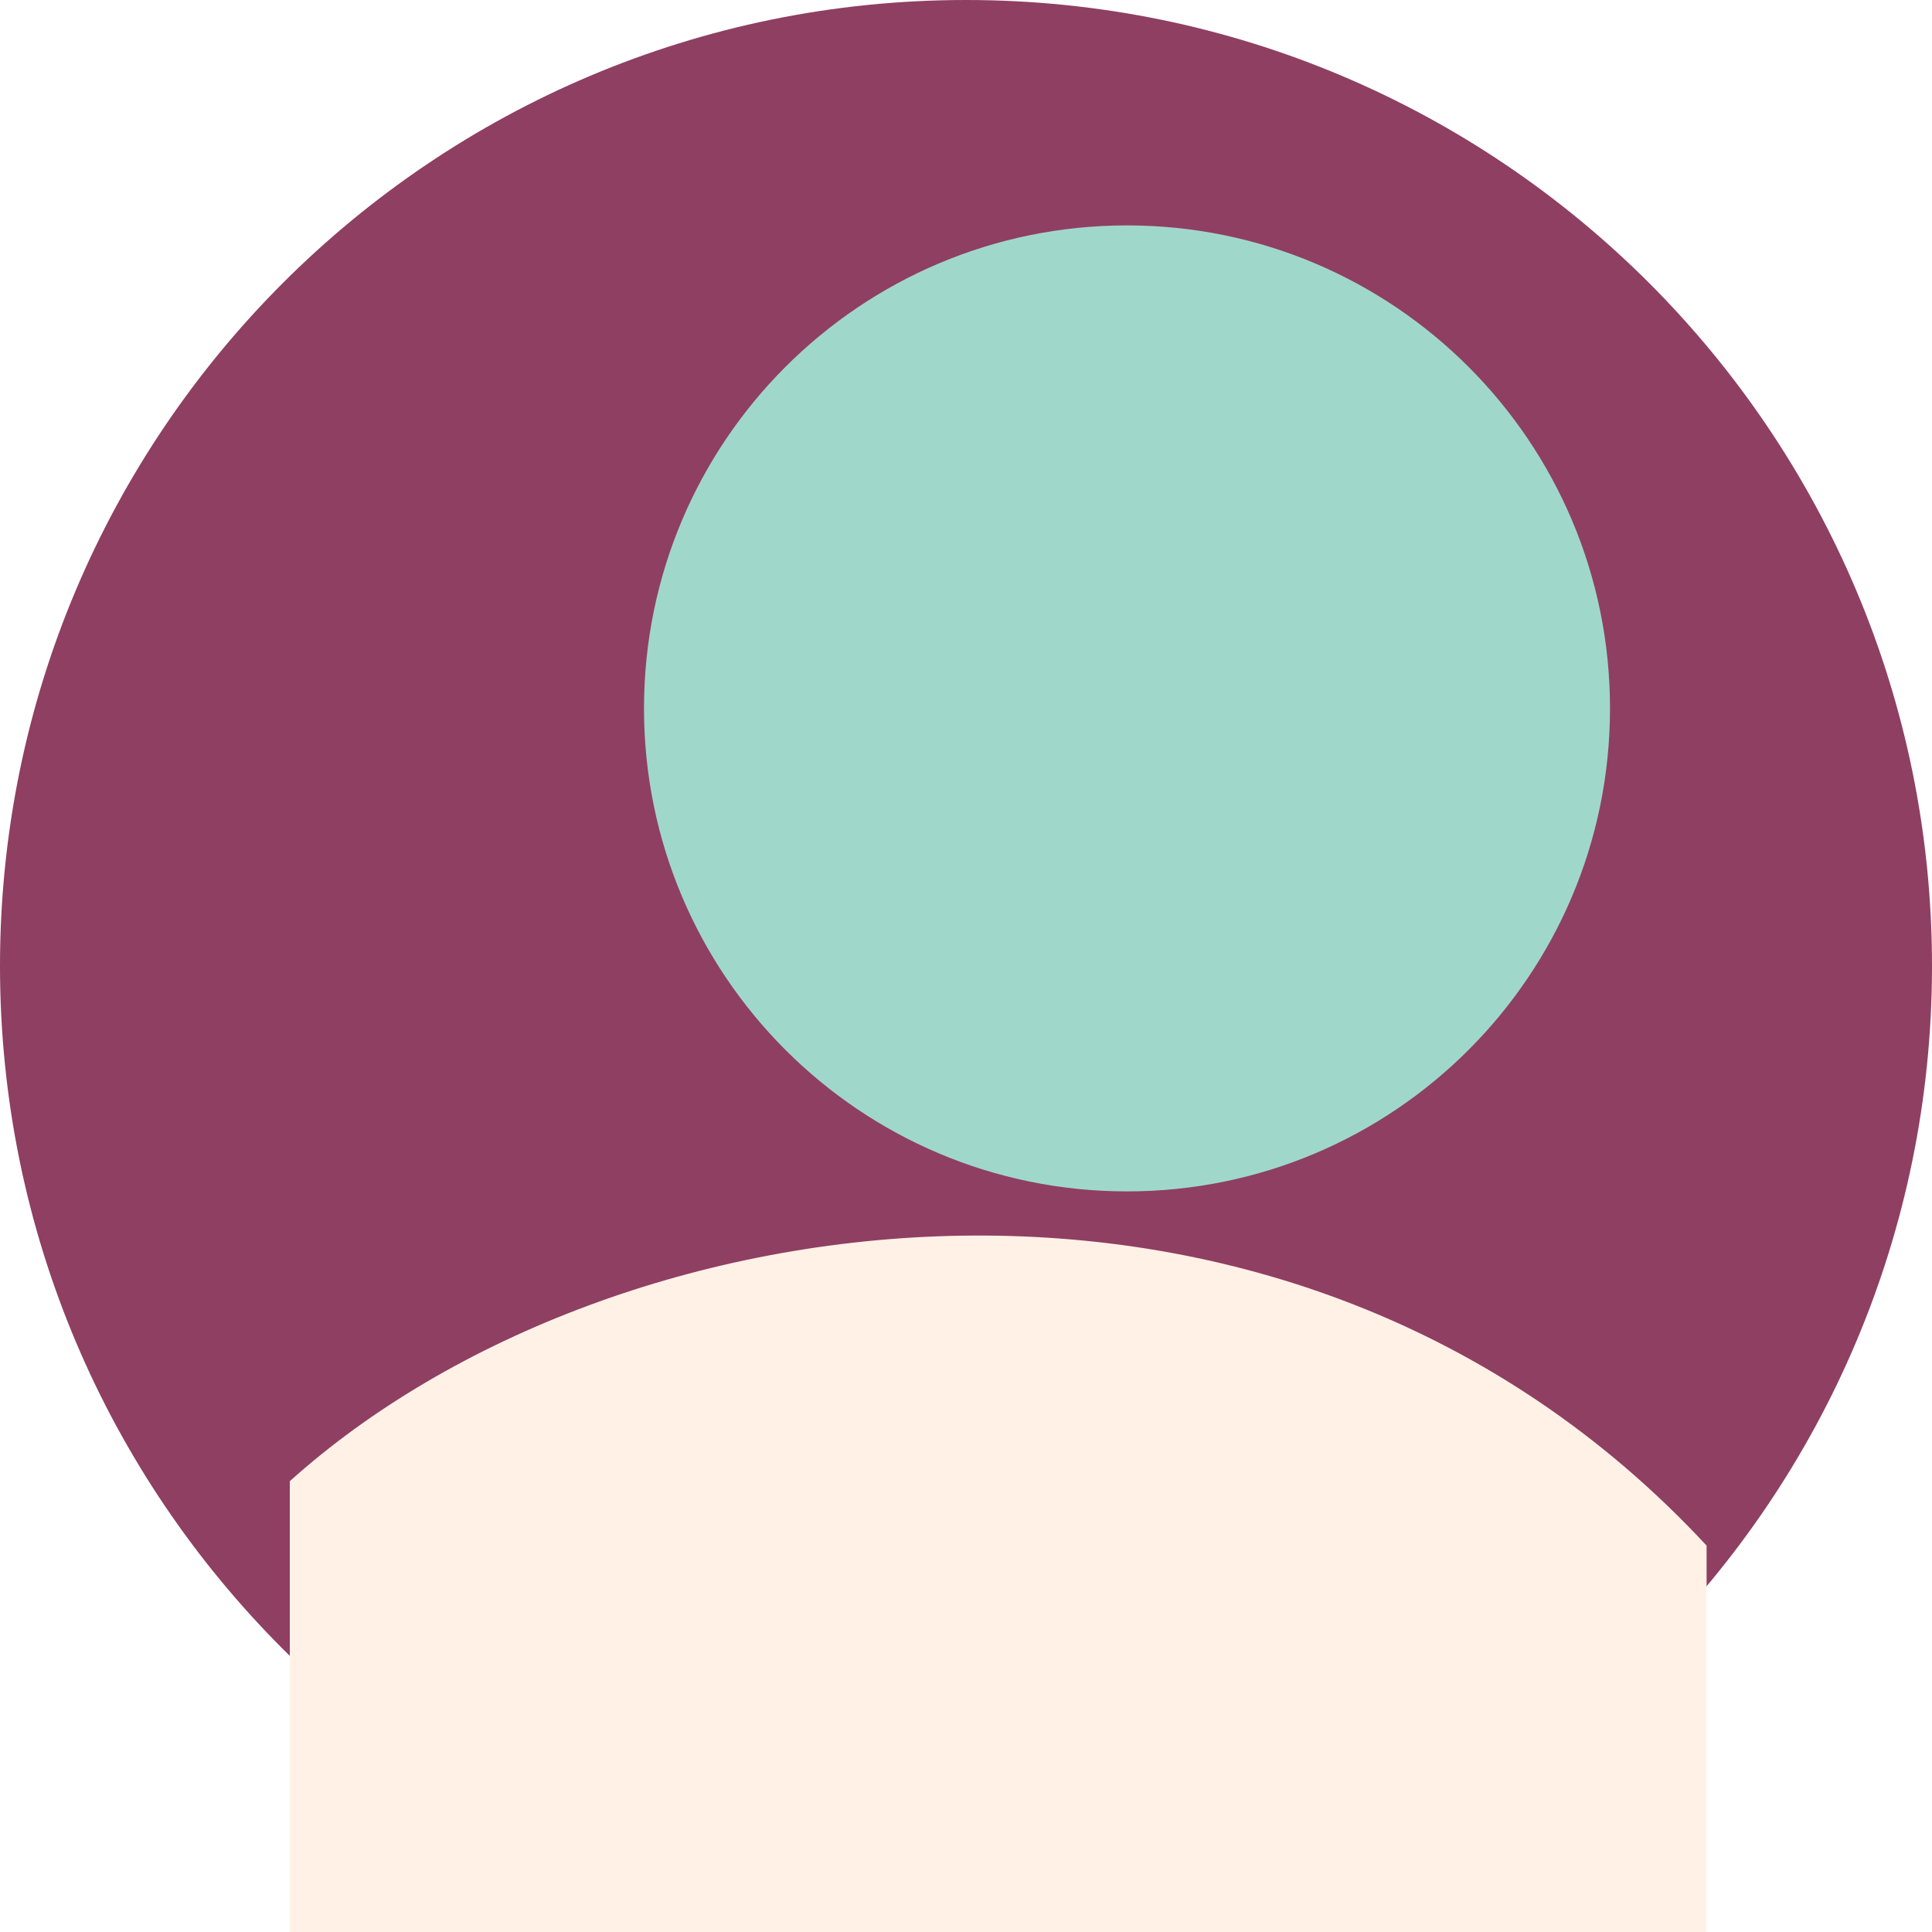
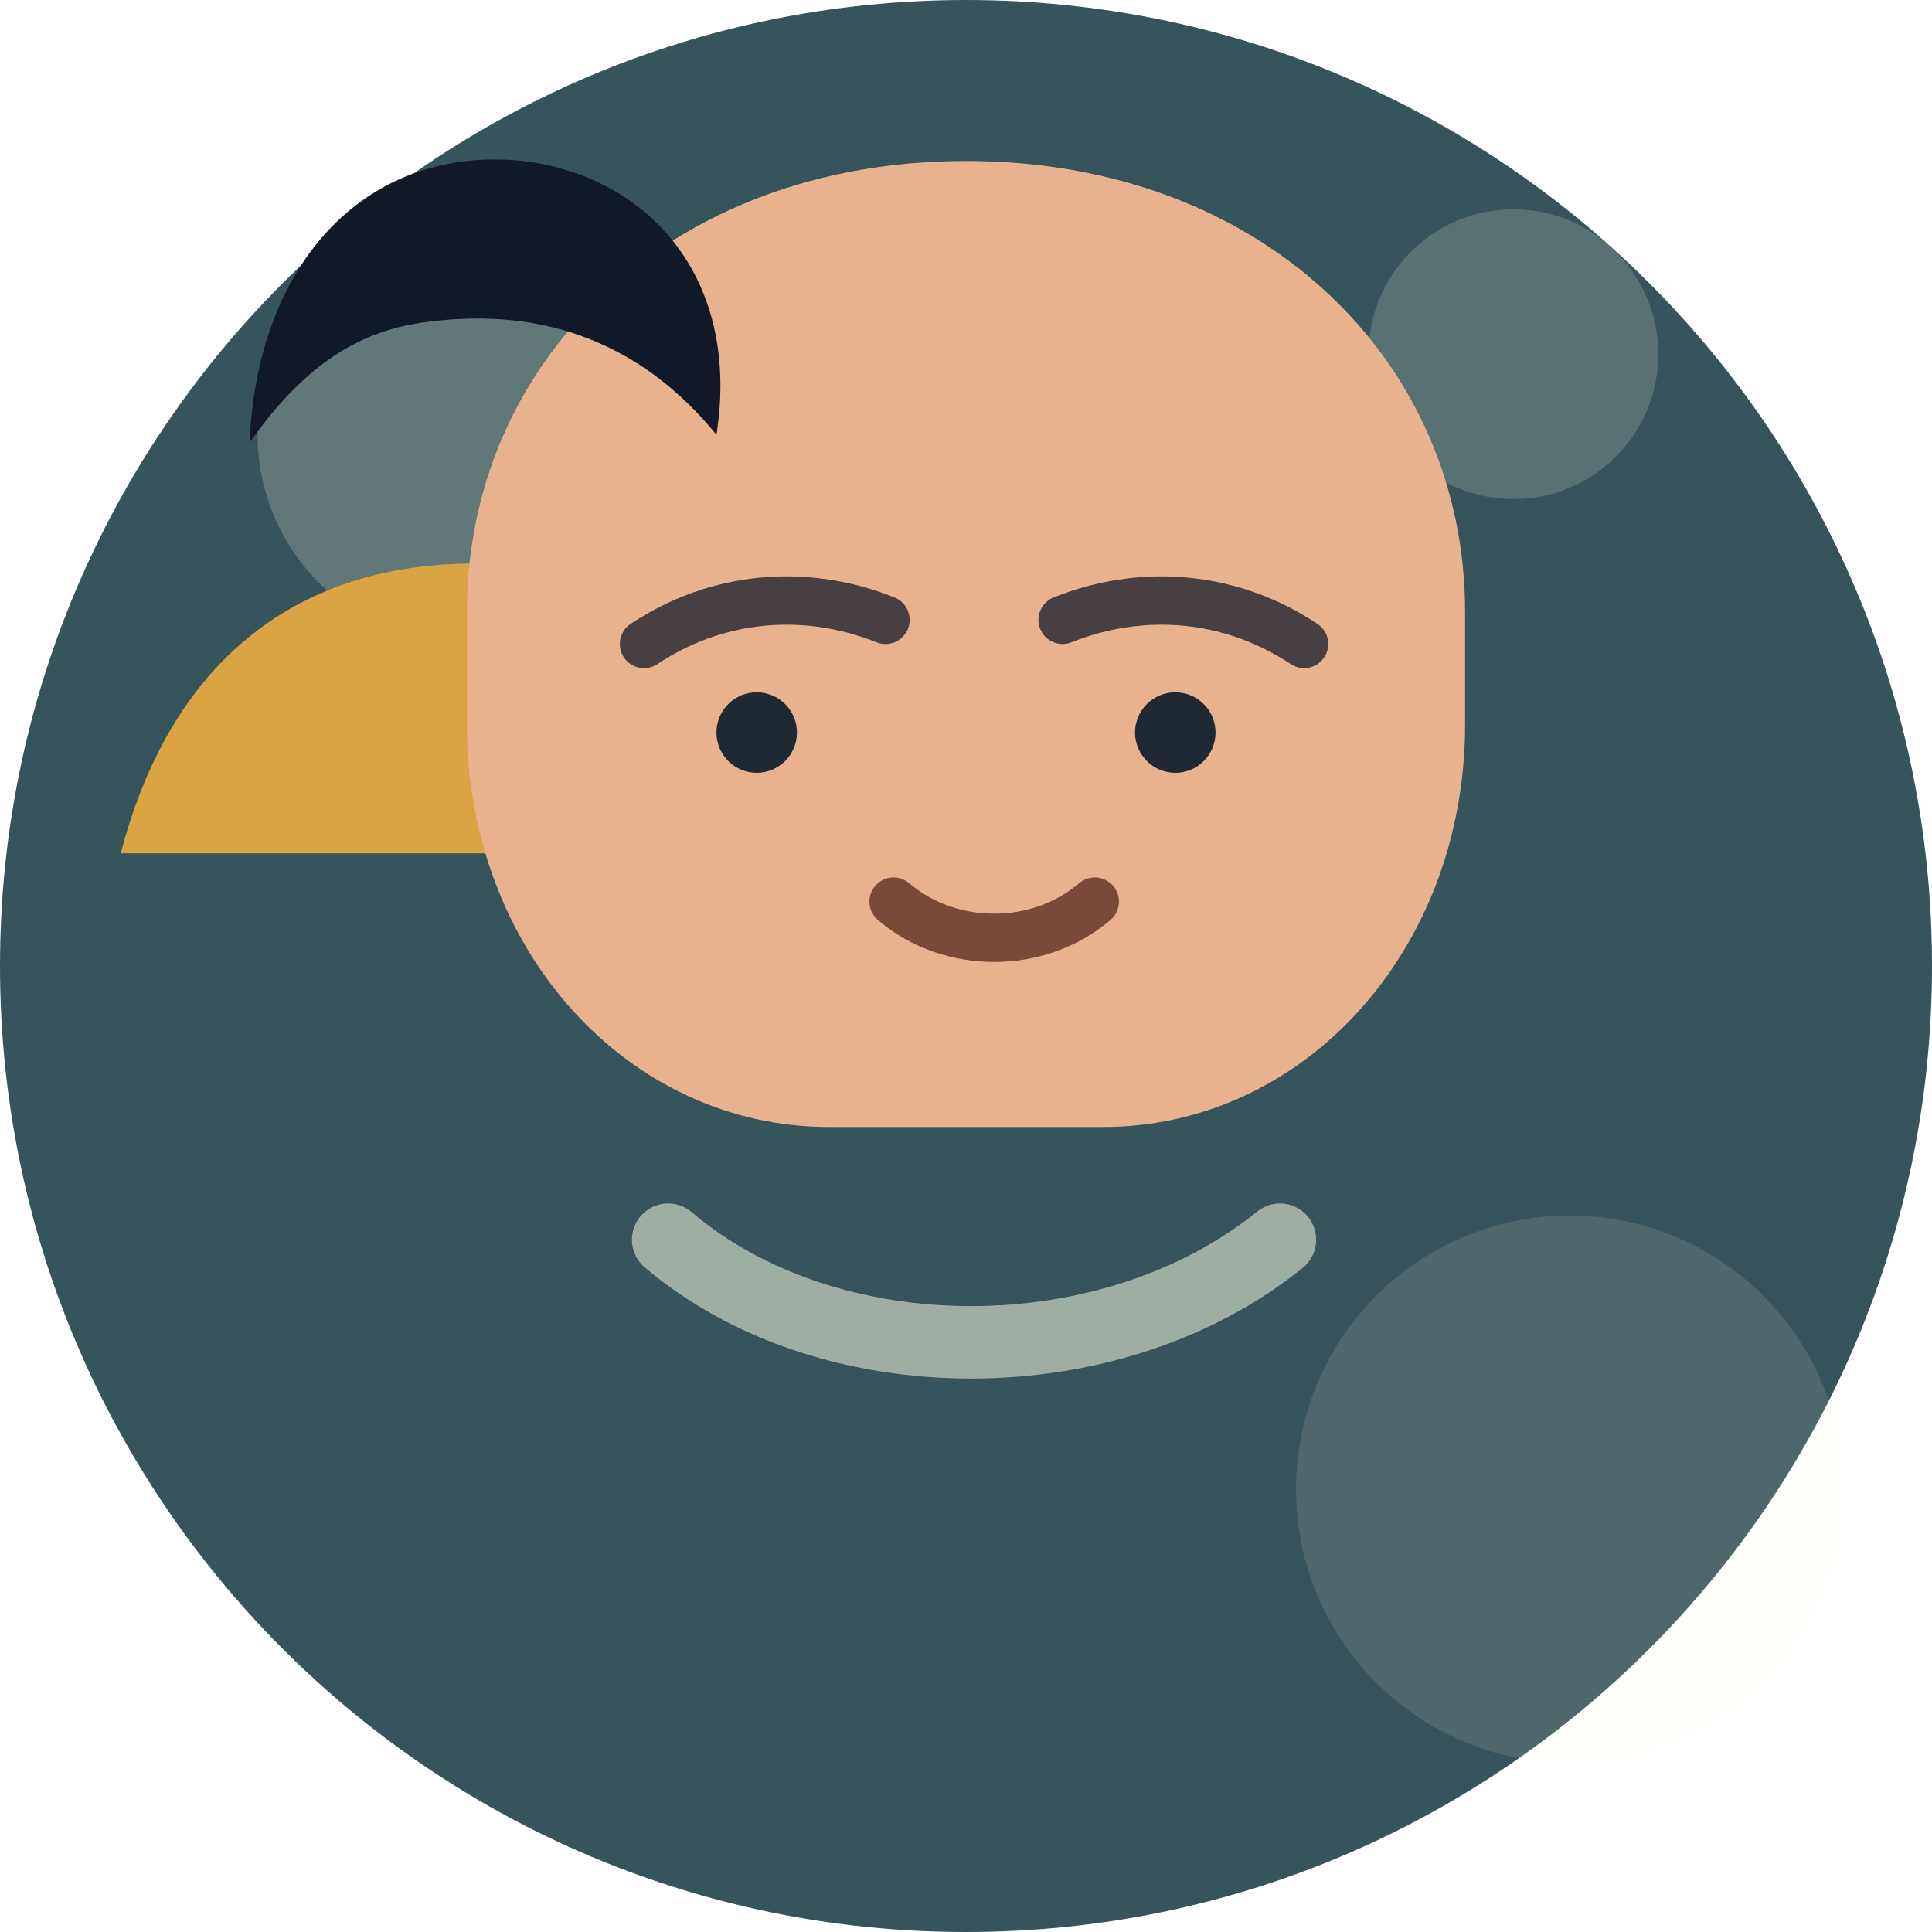
- <svg xmlns="http://www.w3.org/2000/svg" viewBox="0 0 120 120">
-   <rect width="120" height="120" rx="60" fill="#8f3f62" />
-   <circle cx="70" cy="44" r="30" fill="#9fd8cb" />
-   <path d="M18 92c20-18 62-24 88 4v24H18z" fill="#fff1e6" />
+ <svg xmlns="http://www.w3.org/2000/svg" viewBox="0 0 240 240" role="img" aria-label="default avatar 05">
+   <rect width="240" height="240" rx="120" fill="#36545c" />
+   <circle cx="58" cy="54" r="26" fill="#f5f7dc" opacity=".22" />
+   <circle cx="188" cy="44" r="18" fill="#f5f7dc" opacity=".18" />
+   <circle cx="195" cy="185" r="34" fill="#f5f7dc" opacity=".12" />
+   <path d="M59 70c-23 0-38 13-44 36h90c-7-23-23-36-46-36z" fill="#d9a441" />
+   <path d="M58 90c0 28 20 50 45 50h34c25 0 45-22 45-50V76c0-31-25-56-62-56S58 45 58 76v14z" fill="#e9b28f" />
+   <path d="M31 55c1-23 15-37 34-35 16 2 27 15 24 34-9-11-21-16-36-14-8 1-15 5-22 15z" fill="#111827" />
+   <circle cx="94" cy="91" r="5" fill="#1f2933" />
+   <circle cx="146" cy="91" r="5" fill="#1f2933" />
+   <path d="M111 112c7 6 18 6 25 0" fill="none" stroke="#7a4a39" stroke-width="6" stroke-linecap="round" />
+   <path d="M80 80c9-6 20-7 30-3" fill="none" stroke="#111827" stroke-width="6" stroke-linecap="round" opacity=".75" />
+   <path d="M132 77c10-4 21-3 30 3" fill="none" stroke="#111827" stroke-width="6" stroke-linecap="round" opacity=".75" />
+   <path d="M83 154c20 17 55 17 76 0" fill="none" stroke="#f5f7dc" stroke-width="9" stroke-linecap="round" opacity=".55" />
</svg>
